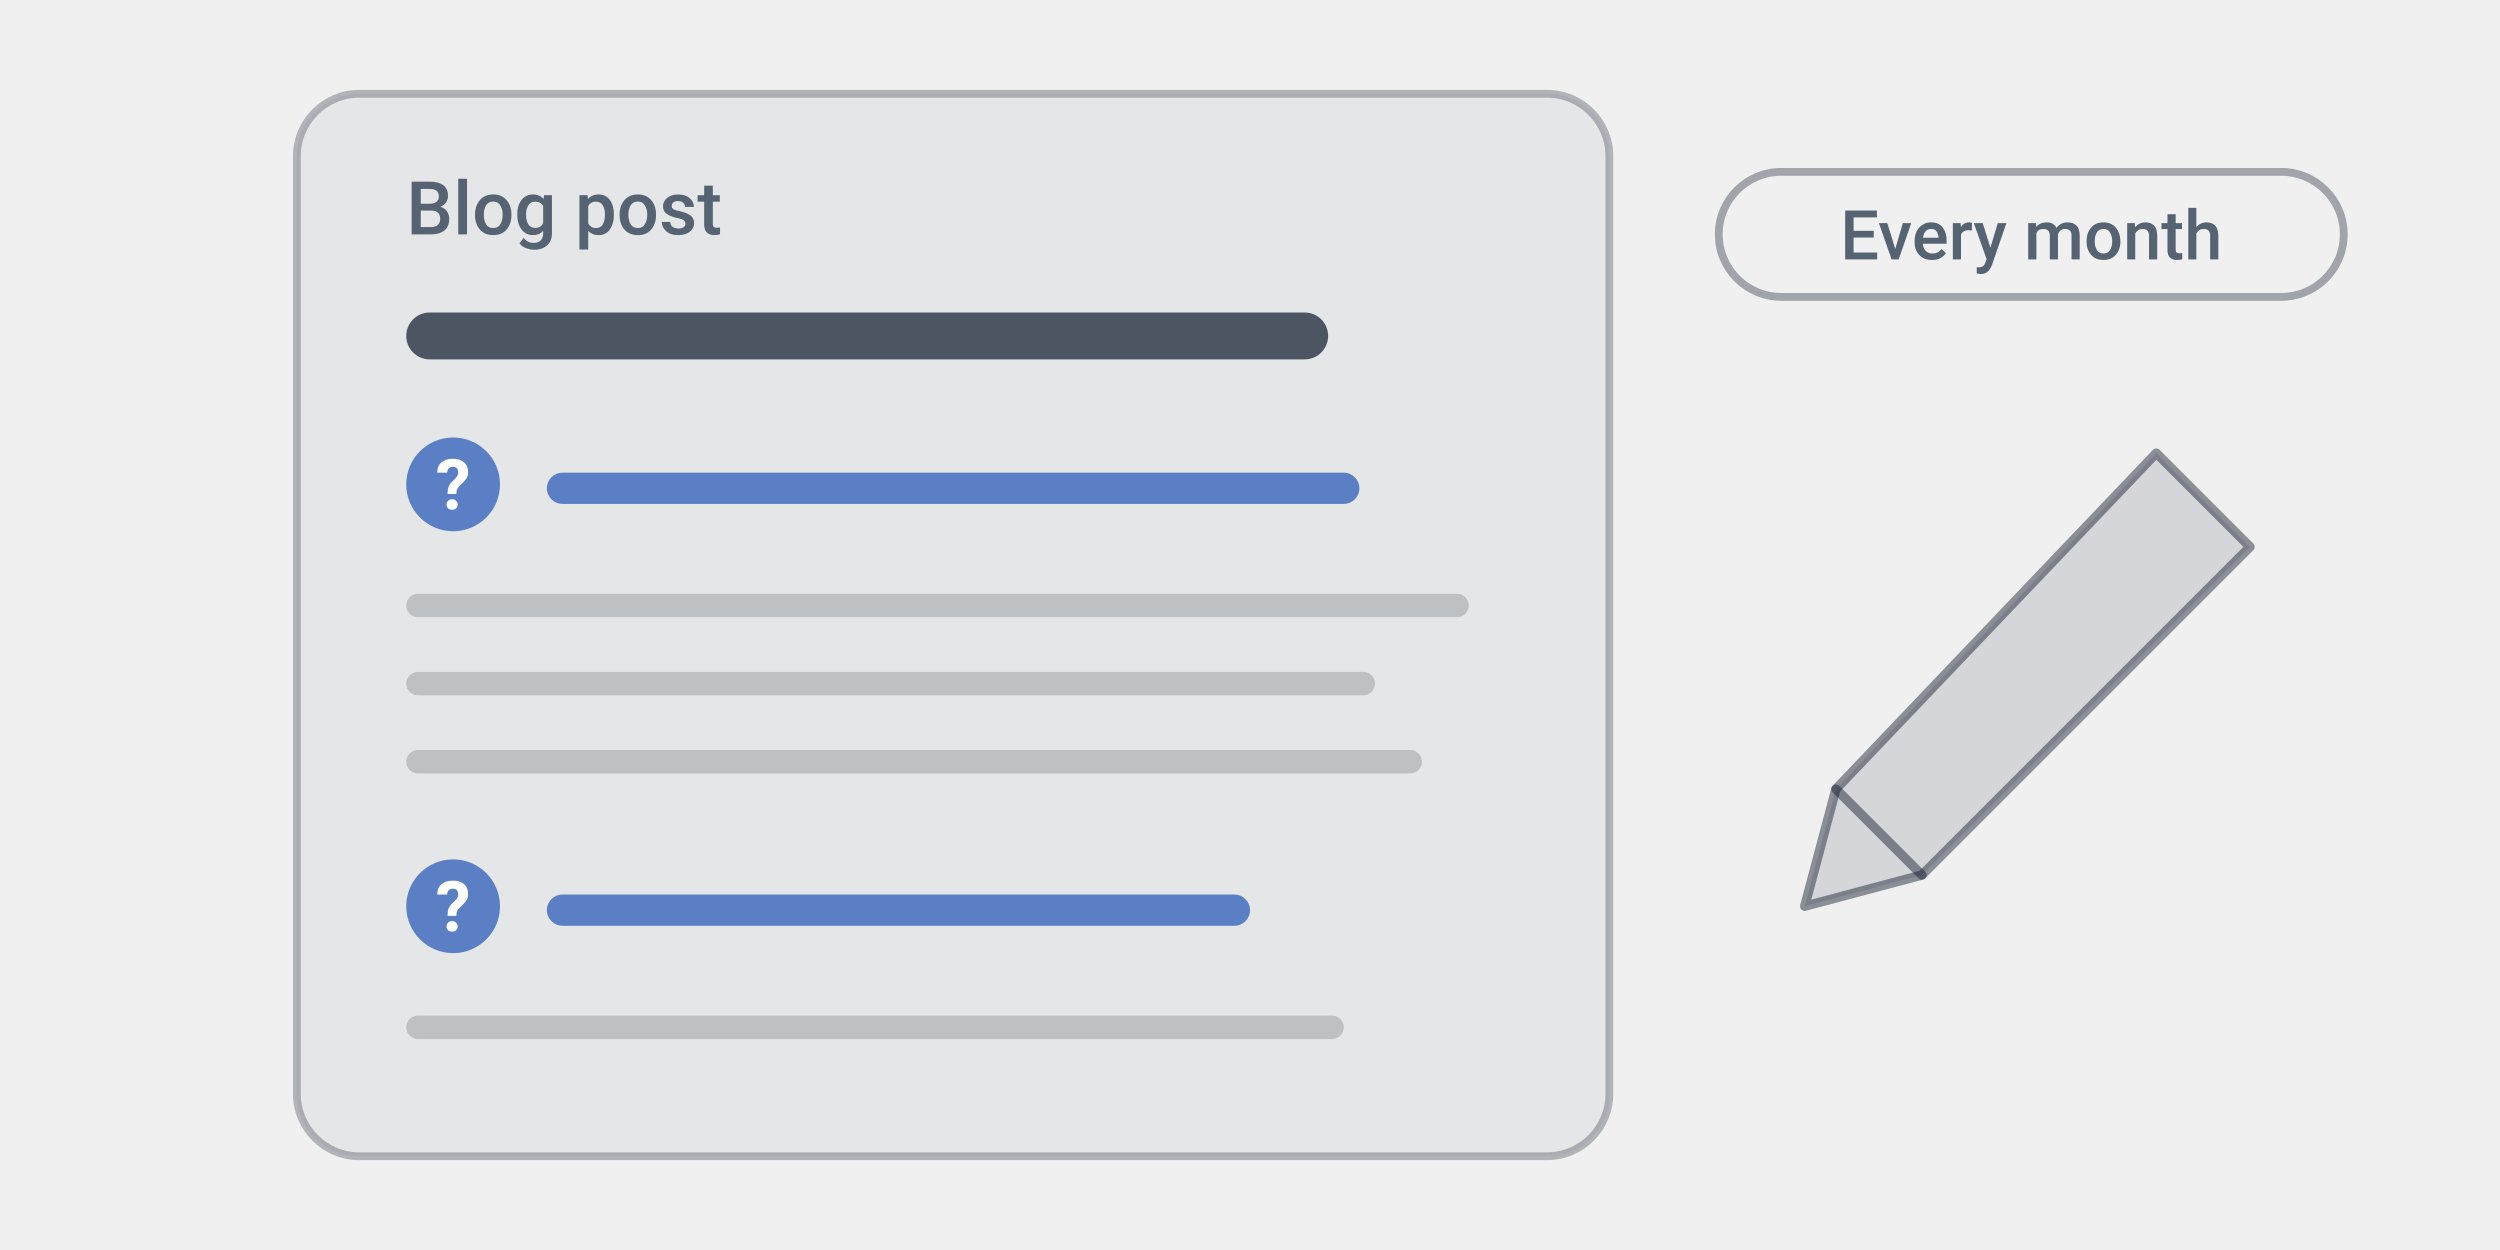
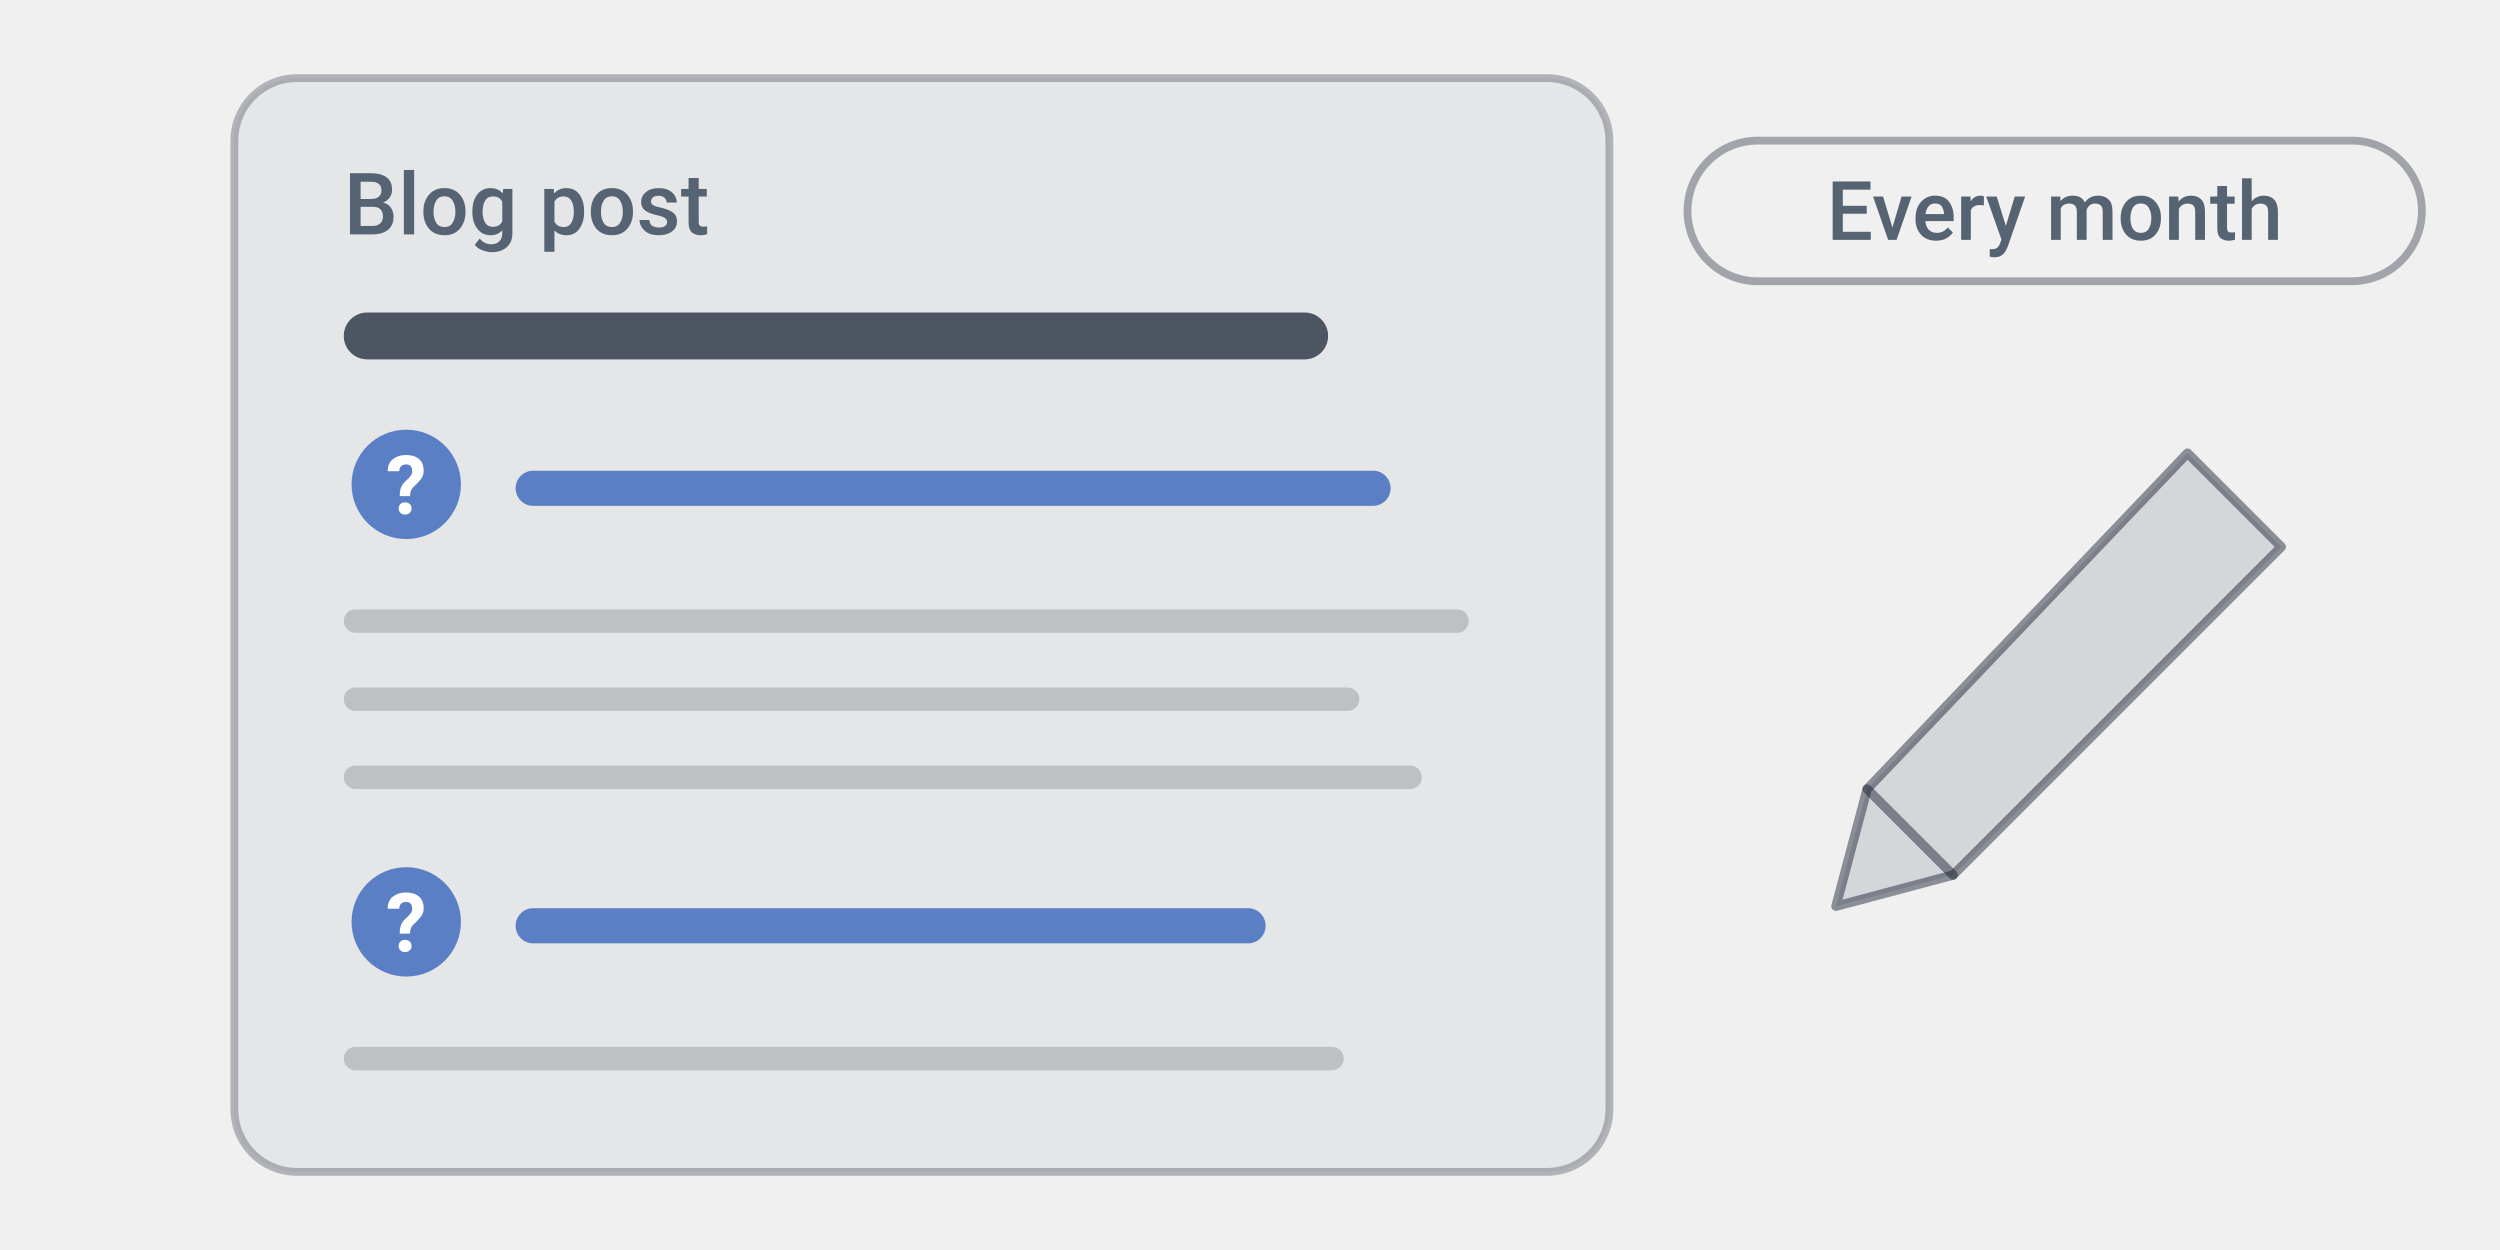
<svg xmlns="http://www.w3.org/2000/svg" width="320" height="160" viewBox="0 0 320 160" fill="none" stroke-linecap="round" stroke-linejoin="round">
-   <rect x="38" y="12" width="168" height="136" rx="8" fill="#0f172a" fill-opacity=".05" stroke="#0f172a" stroke-opacity=".28" />
-   <text x="52" y="30" font-family="ui-sans-serif, system-ui, -apple-system, 'Segoe UI', Roboto, Helvetica, Arial, sans-serif" font-size="9.5" font-weight="500" fill="#566372" text-anchor="start">Blog post</text>
-   <rect x="52" y="40" width="118" height="6" rx="3" fill="#0f172a" fill-opacity="0.7" />
-   <circle cx="58" cy="62" r="6" fill="#5b7fc4" />
-   <text x="58" y="65.2" font-family="ui-sans-serif, system-ui, -apple-system, 'Segoe UI', Roboto, Helvetica, Arial, sans-serif" font-size="9" font-weight="700" fill="#ffffff" text-anchor="middle">?</text>
-   <rect x="70" y="60.5" width="104" height="4" rx="2" fill="#5b7fc4" />
-   <rect x="52" y="76" width="136" height="3" rx="1.5" fill="#0f172a" fill-opacity="0.18" />
-   <rect x="52" y="86" width="124" height="3" rx="1.5" fill="#0f172a" fill-opacity="0.18" />
-   <rect x="52" y="96" width="130" height="3" rx="1.5" fill="#0f172a" fill-opacity="0.18" />
-   <circle cx="58" cy="116" r="6" fill="#5b7fc4" />
-   <text x="58" y="119.2" font-family="ui-sans-serif, system-ui, -apple-system, 'Segoe UI', Roboto, Helvetica, Arial, sans-serif" font-size="9" font-weight="700" fill="#ffffff" text-anchor="middle">?</text>
-   <rect x="70" y="114.5" width="90" height="4" rx="2" fill="#5b7fc4" />
-   <rect x="52" y="130" width="120" height="3" rx="1.5" fill="#0f172a" fill-opacity="0.18" />
-   <rect x="220" y="22" width="80" height="16" rx="8" stroke="#0f172a" stroke-opacity=".35" />
-   <text x="260" y="33.2" font-family="ui-sans-serif, system-ui, -apple-system, 'Segoe UI', Roboto, Helvetica, Arial, sans-serif" font-size="8.8" font-weight="500" fill="#566372" text-anchor="middle">Every month</text>
-   <path d="M276 58 l12 12 -42 42 -15 4 4 -15z" fill="#0f172a" fill-opacity=".12" stroke="#0f172a" stroke-opacity=".45" stroke-width="1.2" />
-   <path d="M235 101 l11 11" stroke="#0f172a" stroke-opacity=".45" stroke-width="1.2" />
+   <rect x="30" y="10" width="176" height="140" rx="8" fill="#0f172a" fill-opacity=".05" stroke="#0f172a" stroke-opacity=".28" />
+   <text x="44" y="30" font-family="ui-sans-serif, system-ui, -apple-system, 'Segoe UI', Roboto, Helvetica, Arial, sans-serif" font-size="11" font-weight="500" fill="#566372" text-anchor="start">Blog post</text>
+   <rect x="44" y="40" width="126" height="6" rx="3" fill="#0f172a" fill-opacity="0.7" />
+   <circle cx="52" cy="62" r="7" fill="#5b7fc4" />
+   <text x="52" y="65.8" font-family="ui-sans-serif, system-ui, -apple-system, 'Segoe UI', Roboto, Helvetica, Arial, sans-serif" font-size="10.5" font-weight="700" fill="#ffffff" text-anchor="middle">?</text>
+   <rect x="66" y="60.25" width="112" height="4.5" rx="2.25" fill="#5b7fc4" />
+   <rect x="44" y="78" width="144" height="3" rx="1.5" fill="#0f172a" fill-opacity="0.18" />
+   <rect x="44" y="88" width="130" height="3" rx="1.5" fill="#0f172a" fill-opacity="0.18" />
+   <rect x="44" y="98" width="138" height="3" rx="1.5" fill="#0f172a" fill-opacity="0.18" />
+   <circle cx="52" cy="118" r="7" fill="#5b7fc4" />
+   <text x="52" y="121.8" font-family="ui-sans-serif, system-ui, -apple-system, 'Segoe UI', Roboto, Helvetica, Arial, sans-serif" font-size="10.5" font-weight="700" fill="#ffffff" text-anchor="middle">?</text>
+   <rect x="66" y="116.25" width="96" height="4.5" rx="2.25" fill="#5b7fc4" />
+   <rect x="44" y="134" width="128" height="3" rx="1.5" fill="#0f172a" fill-opacity="0.18" />
+   <rect x="216" y="18" width="94" height="18" rx="9" stroke="#0f172a" stroke-opacity=".35" />
+   <text x="263" y="30.7" font-family="ui-sans-serif, system-ui, -apple-system, 'Segoe UI', Roboto, Helvetica, Arial, sans-serif" font-size="10.5" font-weight="500" fill="#566372" text-anchor="middle">Every month</text>
+   <path d="M280 58 l12 12 -42 42 -15 4 4 -15z" fill="#0f172a" fill-opacity=".12" stroke="#0f172a" stroke-opacity=".45" stroke-width="1.2" />
+   <path d="M239 101 l11 11" stroke="#0f172a" stroke-opacity=".45" stroke-width="1.2" />
</svg>
